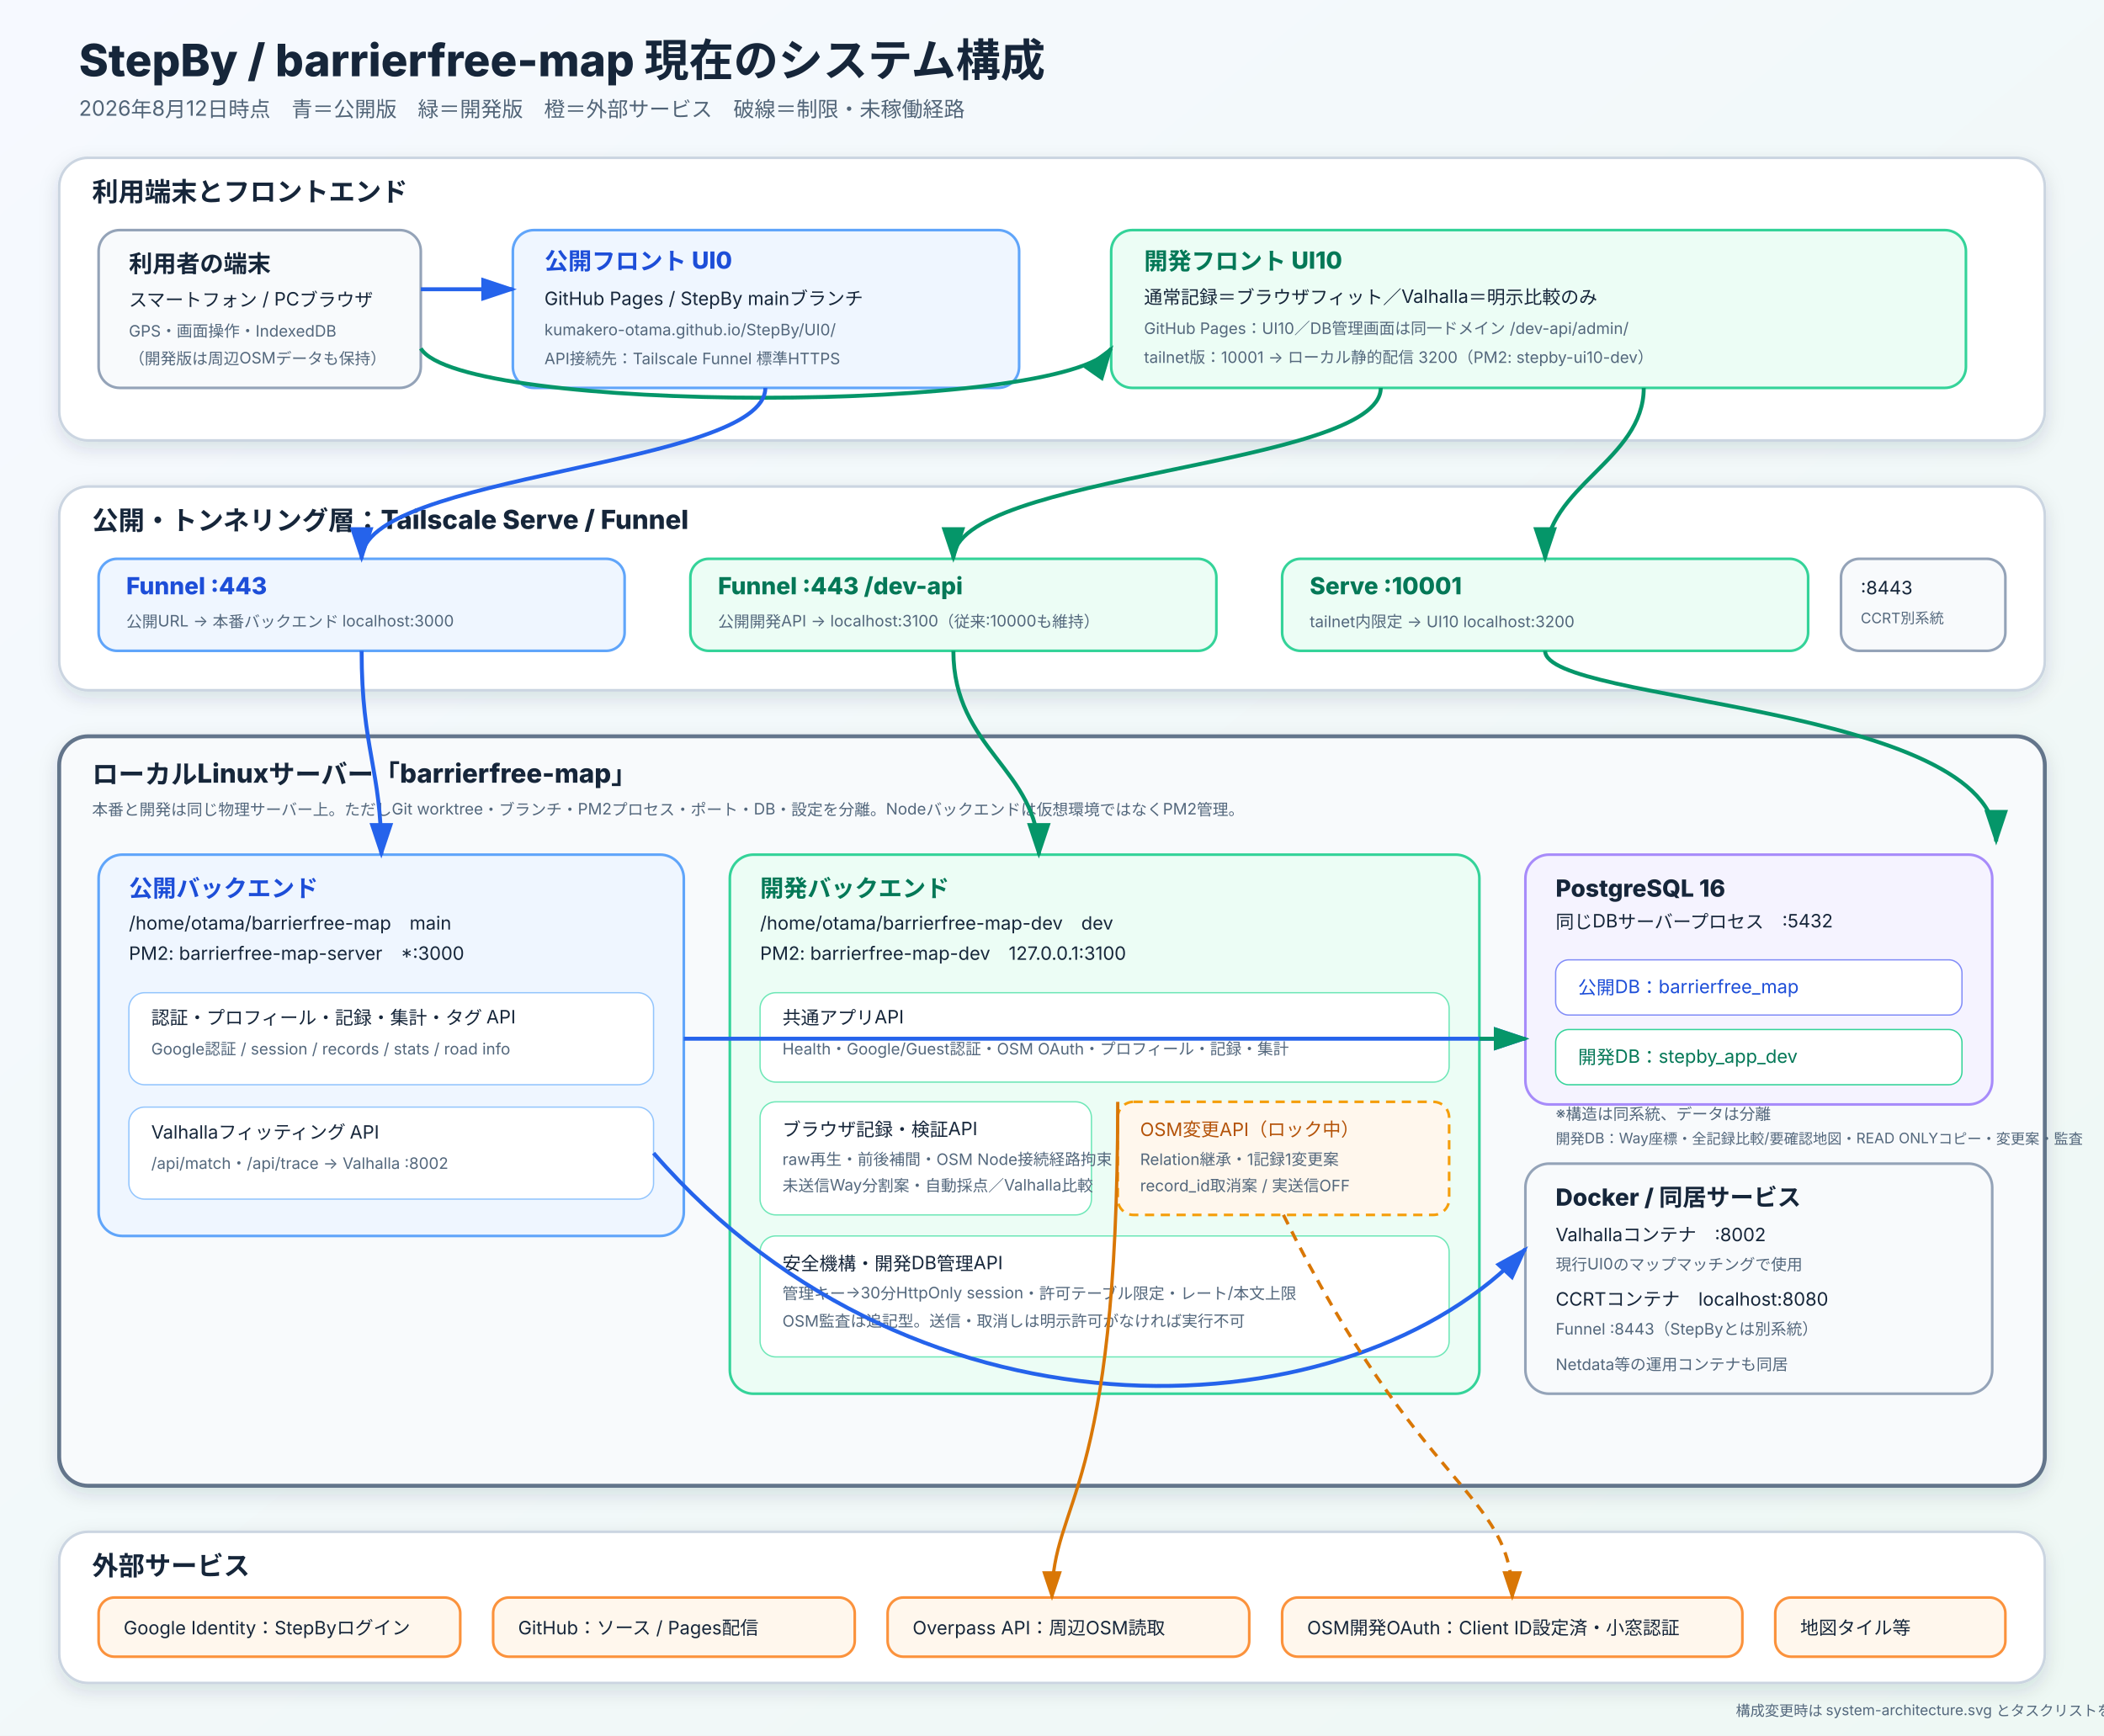
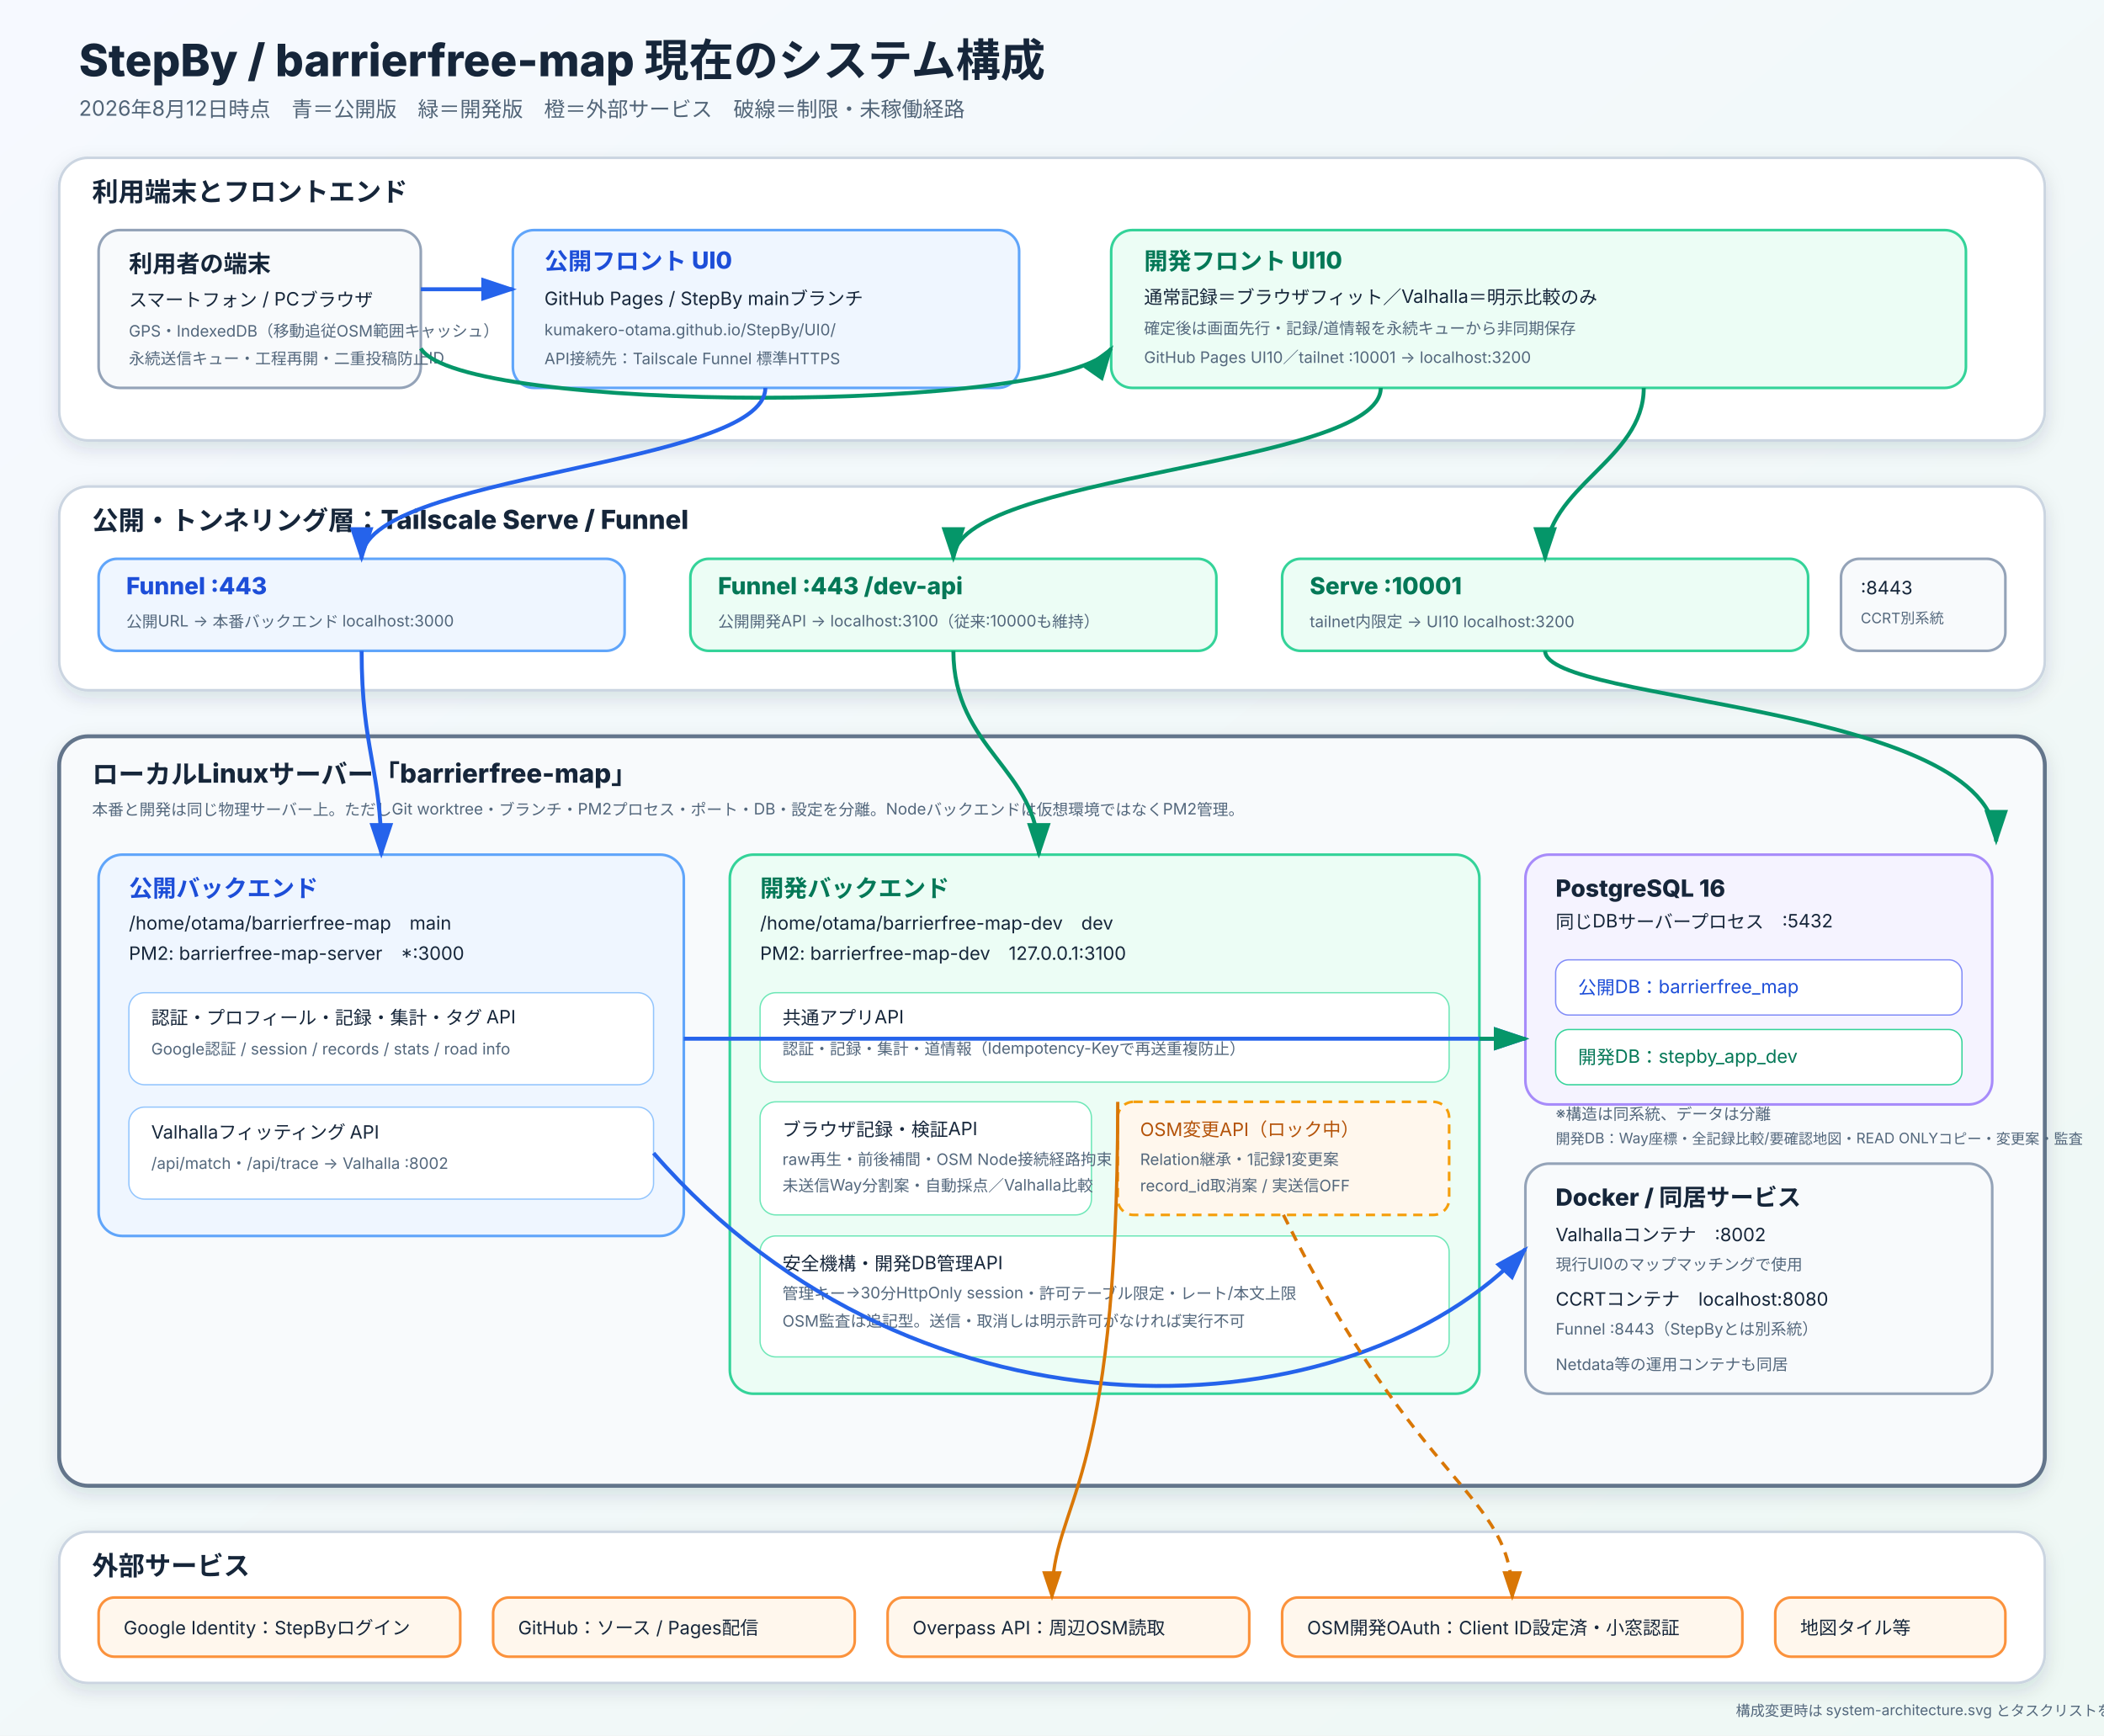
<svg xmlns="http://www.w3.org/2000/svg" width="1600" height="1320" viewBox="0 0 1600 1320" role="img" aria-labelledby="title desc">
  <defs>
    <linearGradient id="bg" x1="0" y1="0" x2="1" y2="1">
      <stop stop-color="#f6f9ff" />
      <stop offset="1" stop-color="#eef8f4" />
    </linearGradient>
    <filter id="shadow" x="-20%" y="-20%" width="140%" height="140%">
      <feDropShadow dx="0" dy="5" stdDeviation="7" flood-color="#19324d" flood-opacity=".13" />
    </filter>
    <marker id="arrowBlue" markerWidth="10" markerHeight="10" refX="8" refY="3" orient="auto">
      <path d="M0,0 L0,6 L9,3 z" fill="#2563eb" />
    </marker>
    <marker id="arrowGreen" markerWidth="10" markerHeight="10" refX="8" refY="3" orient="auto">
      <path d="M0,0 L0,6 L9,3 z" fill="#059669" />
    </marker>
    <marker id="arrowOrange" markerWidth="10" markerHeight="10" refX="8" refY="3" orient="auto">
      <path d="M0,0 L0,6 L9,3 z" fill="#d97706" />
    </marker>
    <marker id="arrowGray" markerWidth="10" markerHeight="10" refX="8" refY="3" orient="auto">
      <path d="M0,0 L0,6 L9,3 z" fill="#64748b" />
    </marker>
    <style>
      text{font-family:-apple-system,BlinkMacSystemFont,"Segoe UI","Noto Sans JP",sans-serif;fill:#16263a}
      .title{font-size:34px;font-weight:800}.subtitle{font-size:16px;fill:#516477}.section{font-size:20px;font-weight:800}.boxTitle{font-size:18px;font-weight:800}.body{font-size:14px}.small{font-size:12px;fill:#53677c}.tiny{font-size:11px;fill:#53677c}.white{fill:#fff}.prodText{fill:#1d4ed8}.devText{fill:#047857}.warnText{fill:#b45309}.muted{fill:#64748b}
      .outer{fill:#fff;stroke:#cbd5e1;stroke-width:2}.prod{fill:#eff6ff;stroke:#60a5fa;stroke-width:2}.dev{fill:#ecfdf5;stroke:#34d399;stroke-width:2}.db{fill:#f5f3ff;stroke:#a78bfa;stroke-width:2}.external{fill:#fff7ed;stroke:#fb923c;stroke-width:2}.infra{fill:#f8fafc;stroke:#94a3b8;stroke-width:2}.locked{fill:#fff7ed;stroke:#f59e0b;stroke-width:2;stroke-dasharray:7 5}.lineProd{fill:none;stroke:#2563eb;stroke-width:3;marker-end:url(#arrowBlue)}.lineDev{fill:none;stroke:#059669;stroke-width:3;marker-end:url(#arrowGreen)}.lineExt{fill:none;stroke:#d97706;stroke-width:2.5;marker-end:url(#arrowOrange)}.lineGray{fill:none;stroke:#64748b;stroke-width:2.5;marker-end:url(#arrowGray)}.dash{stroke-dasharray:8 6}.pill{rx:12;ry:12}
    </style>
  </defs>
  <rect width="1600" height="1320" fill="url(#bg)" />
  <text x="60" y="58" class="title">StepBy / barrierfree-map 現在のシステム構成</text>
  <text x="60" y="88" class="subtitle">2026年8月12日時点　青＝公開版　緑＝開発版　橙＝外部サービス　破線＝制限・未稼働経路</text>
  <rect x="45" y="120" width="1510" height="215" rx="22" class="outer" filter="url(#shadow)" />
  <text x="70" y="153" class="section">利用端末とフロントエンド</text>
  <rect x="75" y="175" width="245" height="120" rx="16" class="infra" />
  <text x="98" y="207" class="boxTitle">利用者の端末</text>
  <text x="98" y="233" class="body">スマートフォン / PCブラウザ</text>
-   <text x="98" y="256" class="small">GPS・画面操作・IndexedDB</text>
-   <text x="98" y="277" class="small">（開発版は周辺OSMデータも保持）</text>
+   <text x="98" y="256" class="small">GPS・IndexedDB（移動追従OSM範囲キャッシュ）</text>
+   <text x="98" y="277" class="small">永続送信キュー・工程再開・二重投稿防止ID</text>
  <rect x="390" y="175" width="385" height="120" rx="16" class="prod" />
  <text x="414" y="205" class="boxTitle prodText">公開フロント UI0</text>
  <text x="414" y="232" class="body">GitHub Pages / StepBy mainブランチ</text>
  <text x="414" y="255" class="small">kumakero-otama.github.io/StepBy/UI0/</text>
  <text x="414" y="277" class="small">API接続先：Tailscale Funnel 標準HTTPS</text>
  <rect x="845" y="175" width="650" height="120" rx="16" class="dev" />
  <text x="870" y="205" class="boxTitle devText">開発フロント UI10</text>
  <text x="870" y="231" class="body">通常記録＝ブラウザフィット／Valhalla＝明示比較のみ</text>
-   <text x="870" y="254" class="small">GitHub Pages：UI10／DB管理画面は同一ドメイン /dev-api/admin/</text>
-   <text x="870" y="276" class="small">tailnet版：10001 → ローカル静的配信 3200（PM2: stepby-ui10-dev）</text>
+   <text x="870" y="254" class="small">確定後は画面先行・記録/道情報を永続キューから非同期保存</text>
+   <text x="870" y="276" class="small">GitHub Pages UI10／tailnet :10001 → localhost:3200</text>
  <path d="M320 220 H390" class="lineProd" />
  <path d="M320 265 C350 315 810 315 845 265" class="lineDev" />
  <rect x="45" y="370" width="1510" height="155" rx="22" class="outer" filter="url(#shadow)" />
  <text x="70" y="403" class="section">公開・トンネリング層：Tailscale Serve / Funnel</text>
  <rect x="75" y="425" width="400" height="70" rx="14" class="prod" />
  <text x="96" y="452" class="boxTitle prodText">Funnel :443</text>
  <text x="96" y="477" class="small">公開URL → 本番バックエンド localhost:3000</text>
  <rect x="525" y="425" width="400" height="70" rx="14" class="dev" />
  <text x="546" y="452" class="boxTitle devText">Funnel :443 /dev-api</text>
  <text x="546" y="477" class="small">公開開発API → localhost:3100（従来:10000も維持）</text>
  <rect x="975" y="425" width="400" height="70" rx="14" class="dev" />
  <text x="996" y="452" class="boxTitle devText">Serve :10001</text>
  <text x="996" y="477" class="small">tailnet内限定 → UI10 localhost:3200</text>
  <rect x="1400" y="425" width="125" height="70" rx="14" class="infra" />
  <text x="1415" y="452" class="body">:8443</text>
  <text x="1415" y="474" class="tiny">CCRT別系統</text>
  <rect x="45" y="560" width="1510" height="570" rx="22" fill="#f8fafc" stroke="#64748b" stroke-width="3" filter="url(#shadow)" />
  <text x="70" y="596" class="section">ローカルLinuxサーバー「barrierfree-map」</text>
  <text x="70" y="620" class="small">本番と開発は同じ物理サーバー上。ただしGit worktree・ブランチ・PM2プロセス・ポート・DB・設定を分離。Nodeバックエンドは仮想環境ではなくPM2管理。</text>
  <rect x="75" y="650" width="445" height="290" rx="18" class="prod" />
  <text x="98" y="682" class="boxTitle prodText">公開バックエンド</text>
  <text x="98" y="707" class="body">/home/otama/barrierfree-map　main</text>
  <text x="98" y="730" class="body">PM2: barrierfree-map-server　*:3000</text>
  <rect x="98" y="755" width="399" height="70" rx="12" fill="#fff" stroke="#93c5fd" />
  <text x="115" y="779" class="body">認証・プロフィール・記録・集計・タグ API</text>
  <text x="115" y="802" class="small">Google認証 / session / records / stats / road info</text>
  <rect x="98" y="842" width="399" height="70" rx="12" fill="#fff" stroke="#93c5fd" />
  <text x="115" y="866" class="body">Valhallaフィッティング API</text>
  <text x="115" y="889" class="small">/api/match・/api/trace → Valhalla :8002</text>
  <rect x="555" y="650" width="570" height="410" rx="18" class="dev" />
  <text x="578" y="682" class="boxTitle devText">開発バックエンド</text>
  <text x="578" y="707" class="body">/home/otama/barrierfree-map-dev　dev</text>
  <text x="578" y="730" class="body">PM2: barrierfree-map-dev　127.0.0.1:3100</text>
  <rect x="578" y="755" width="524" height="68" rx="12" fill="#fff" stroke="#6ee7b7" />
  <text x="595" y="779" class="body">共通アプリAPI</text>
-   <text x="595" y="802" class="small">Health・Google/Guest認証・OSM OAuth・プロフィール・記録・集計</text>
+   <text x="595" y="802" class="small">認証・記録・集計・道情報（Idempotency-Keyで再送重複防止）</text>
  <rect x="578" y="838" width="252" height="86" rx="12" fill="#fff" stroke="#6ee7b7" />
  <text x="595" y="864" class="body">ブラウザ記録・検証API</text>
  <text x="595" y="886" class="small">raw再生・前後補間・OSM Node接続経路拘束</text>
  <text x="595" y="906" class="small">未送信Way分割案・自動採点／Valhalla比較</text>
  <rect x="850" y="838" width="252" height="86" rx="12" class="locked" />
  <text x="867" y="864" class="body warnText">OSM変更API（ロック中）</text>
  <text x="867" y="886" class="small">Relation継承・1記録1変更案</text>
  <text x="867" y="906" class="small">record_id取消案 / 実送信OFF</text>
  <rect x="578" y="940" width="524" height="92" rx="12" fill="#fff" stroke="#6ee7b7" />
  <text x="595" y="966" class="body">安全機構・開発DB管理API</text>
  <text x="595" y="988" class="small">管理キー→30分HttpOnly session・許可テーブル限定・レート/本文上限</text>
  <text x="595" y="1009" class="small">OSM監査は追記型。送信・取消しは明示許可がなければ実行不可</text>
  <rect x="1160" y="650" width="355" height="190" rx="18" class="db" />
  <text x="1183" y="682" class="boxTitle">PostgreSQL 16</text>
  <text x="1183" y="706" class="body">同じDBサーバープロセス　:5432</text>
  <rect x="1183" y="730" width="309" height="42" rx="10" fill="#fff" stroke="#818cf8" />
  <text x="1200" y="756" class="body prodText">公開DB：barrierfree_map</text>
  <rect x="1183" y="783" width="309" height="42" rx="10" fill="#fff" stroke="#34d399" />
  <text x="1200" y="809" class="body devText">開発DB：stepby_app_dev</text>
  <text x="1183" y="851" class="small">※構造は同系統、データは分離</text>
  <text x="1183" y="870" class="tiny">開発DB：Way座標・全記録比較/要確認地図・READ ONLYコピー・変更案・監査</text>
  <rect x="1160" y="885" width="355" height="175" rx="18" class="infra" />
  <text x="1183" y="917" class="boxTitle">Docker / 同居サービス</text>
  <text x="1183" y="944" class="body">Valhallaコンテナ　:8002</text>
  <text x="1183" y="966" class="small">現行UI0のマップマッチングで使用</text>
  <text x="1183" y="993" class="body">CCRTコンテナ　localhost:8080</text>
  <text x="1183" y="1015" class="small">Funnel :8443（StepByとは別系統）</text>
  <text x="1183" y="1042" class="small">Netdata等の運用コンテナも同居</text>
  <path d="M520 790 H1160" class="lineProd" />
  <path d="M1125 790 H1160" class="lineDev" />
  <path d="M497 877 C700 1110 1030 1090 1160 950" class="lineProd" />
  <rect x="45" y="1165" width="1510" height="115" rx="22" class="outer" filter="url(#shadow)" />
  <text x="70" y="1198" class="section">外部サービス</text>
  <rect x="75" y="1215" width="275" height="45" rx="12" class="external" />
  <text x="94" y="1243" class="body">Google Identity：StepByログイン</text>
  <rect x="375" y="1215" width="275" height="45" rx="12" class="external" />
  <text x="394" y="1243" class="body">GitHub：ソース / Pages配信</text>
  <rect x="675" y="1215" width="275" height="45" rx="12" class="external" />
  <text x="694" y="1243" class="body">Overpass API：周辺OSM読取</text>
  <rect x="975" y="1215" width="350" height="45" rx="12" class="external" />
  <text x="994" y="1243" class="body">OSM開発OAuth：Client ID設定済・小窓認証</text>
  <rect x="1350" y="1215" width="175" height="45" rx="12" class="external" />
  <text x="1369" y="1243" class="body">地図タイル等</text>
  <path d="M850 838 C850 1140 800 1140 800 1215" class="lineExt" />
  <path d="M976 924 C1080 1135 1150 1135 1150 1215" class="lineExt dash" />
  <path d="M582 295 C582 355 275 360 275 425" class="lineProd" />
  <path d="M1050 295 C1050 355 725 360 725 425" class="lineDev" />
  <path d="M1250 295 C1250 350 1175 370 1175 425" class="lineDev" />
  <path d="M275 495 C275 570 290 585 290 650" class="lineProd" />
  <path d="M725 495 C725 570 790 585 790 650" class="lineDev" />
  <path d="M1175 495 C1175 535 1518 535 1518 640" class="lineDev" />
  <text x="1320" y="1305" class="tiny">構成変更時は system-architecture.svg とタスクリストを同時更新する</text>
</svg>
